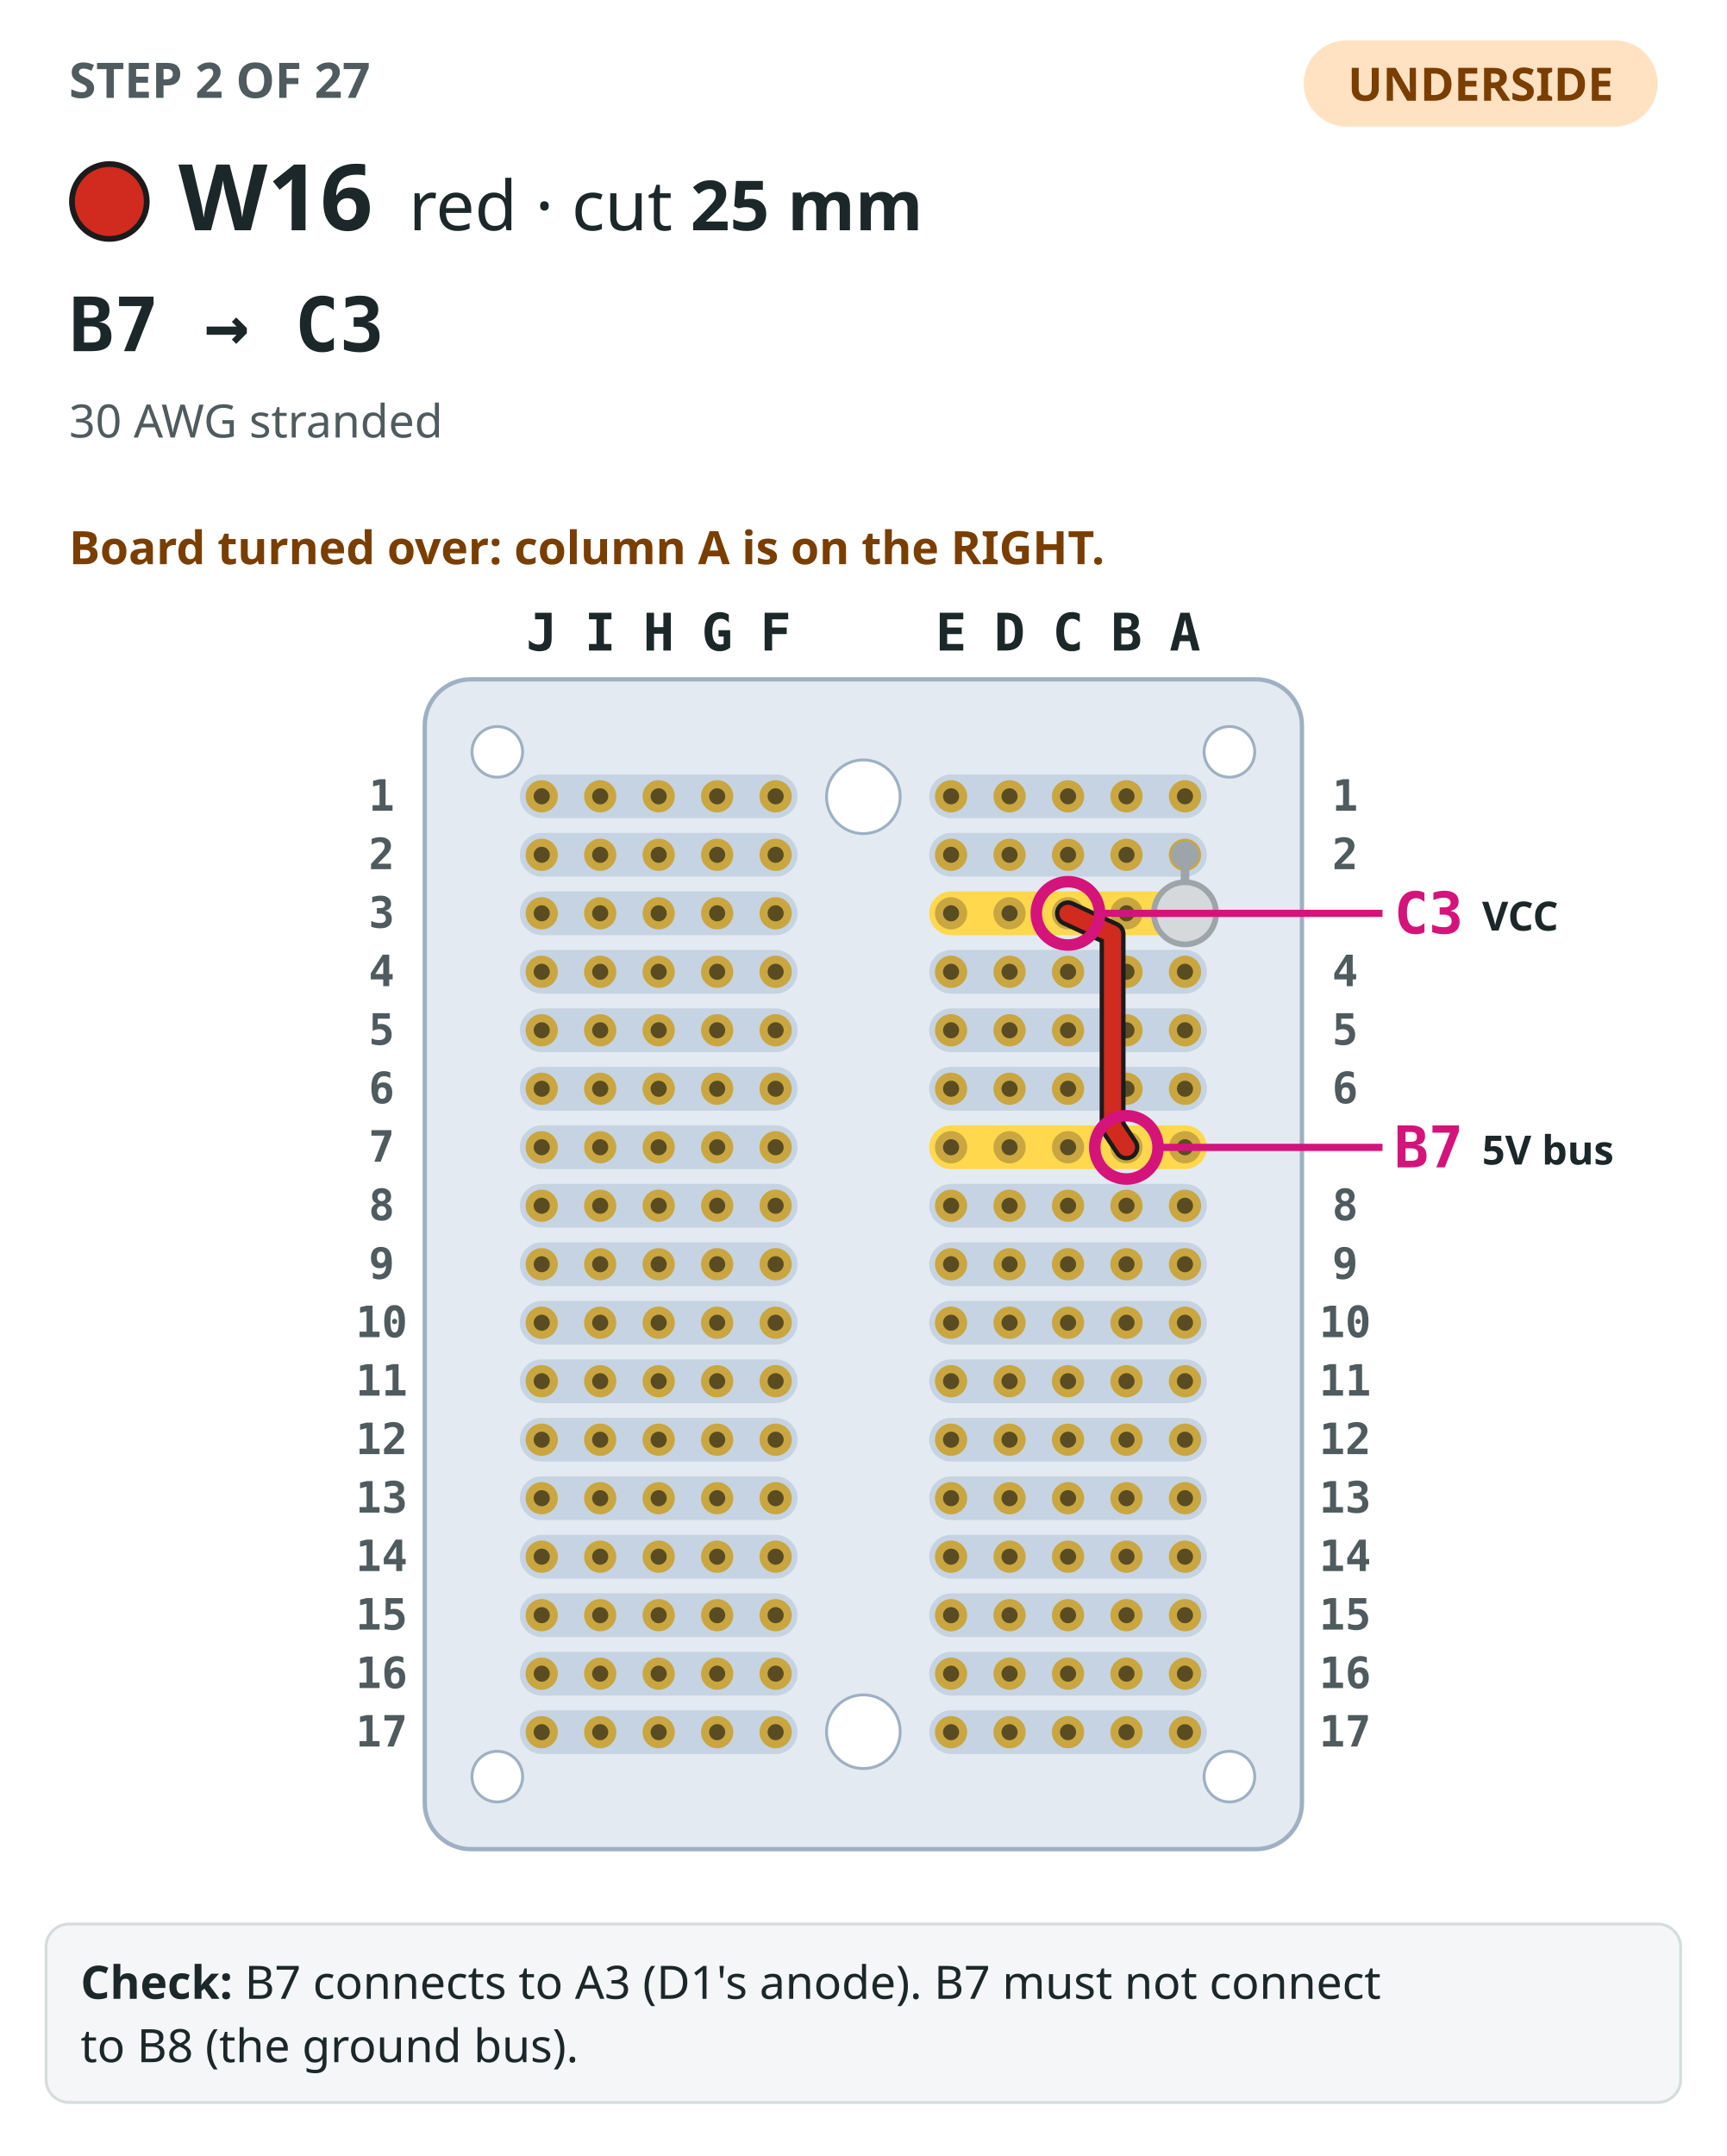
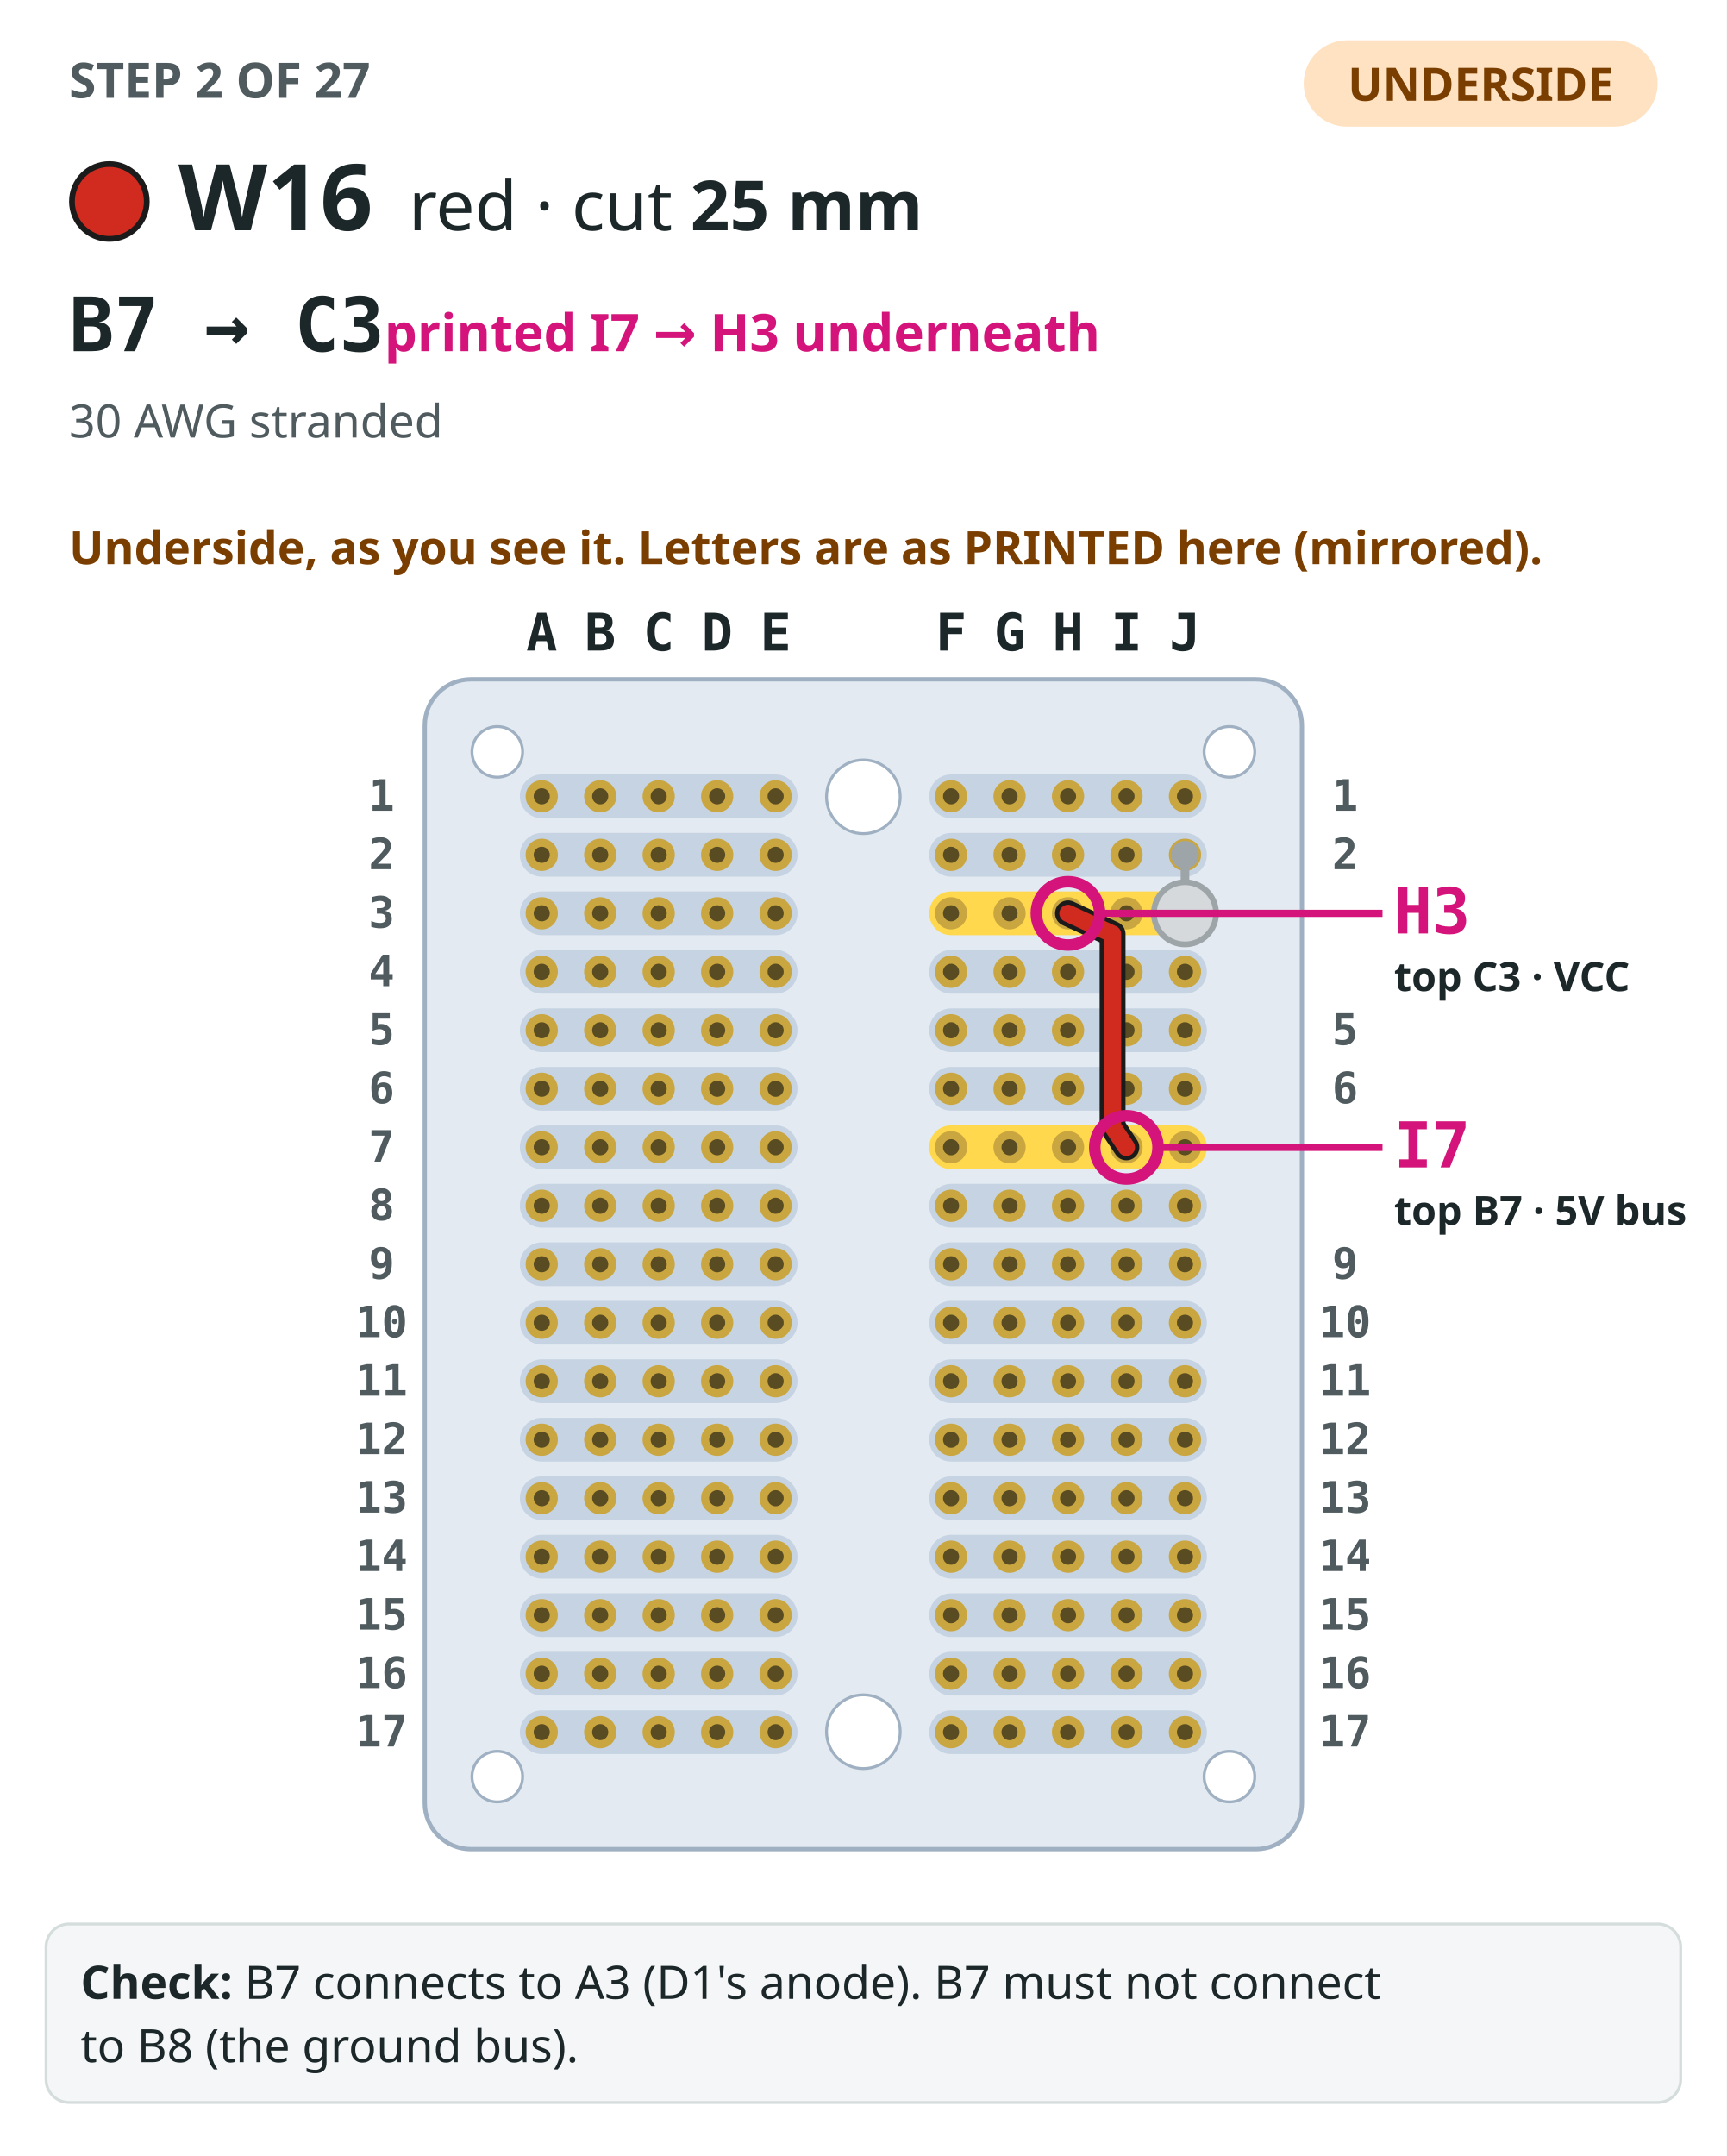
- <svg xmlns="http://www.w3.org/2000/svg" viewBox="0 0 600 749" role="img" aria-label="Step 2: The perfboard seen from the underside, turned over so column A is on the right, with the earlier step drawn in grey. W16, red, drawn bold from B7 to C3, both ends circled.">
+ <svg xmlns="http://www.w3.org/2000/svg" viewBox="0 0 600 749" role="img" aria-label="Step 2: The perfboard seen from the underside, as you see it turned over, its columns labelled with the mirrored letters printed there, with the earlier step drawn in grey. W16, red, drawn bold from B7 to C3 (printed I7 and H3 on the underside), both ends circled and labelled with both names.">
  <rect width="600" height="749" fill="#ffffff" />
  <text x="24" y="34" font-family="IBM Plex Sans,ui-sans-serif,system-ui,sans-serif" font-size="17" font-weight="700" fill="#4f5b5e">STEP 2 OF 27</text>
  <rect x="453" y="14" width="123" height="30" rx="15" fill="#ffe2c2" />
  <text x="514.5" y="35" text-anchor="middle" font-family="IBM Plex Sans,ui-sans-serif,system-ui,sans-serif" font-size="16" font-weight="700" fill="#7a3e00">UNDERSIDE</text>
  <circle cx="38" cy="70" r="13" fill="#d12a1f" stroke="#1b1b1b" stroke-width="2" />
  <text x="62" y="80" font-family="IBM Plex Sans,ui-sans-serif,system-ui,sans-serif" font-size="32" font-weight="700" fill="#1c2729">W16</text>
  <text x="142" y="80" font-family="IBM Plex Sans,ui-sans-serif,system-ui,sans-serif" font-size="24" fill="#1c2729">red · cut <tspan font-weight="700">25 mm</tspan>
  </text>
-   <text x="24" y="122" font-family="IBM Plex Mono,ui-monospace,SFMono-Regular,Menlo,monospace" font-size="26" font-weight="700" fill="#1c2729">B7 → C3</text>
+   <text x="24" y="122" font-family="IBM Plex Mono,ui-monospace,SFMono-Regular,Menlo,monospace" font-size="26" font-weight="700" fill="#1c2729">B7 → C3<tspan font-family="IBM Plex Sans,ui-sans-serif,system-ui,sans-serif" font-size="18" font-weight="600" fill="#d4147a">  printed I7 → H3 underneath</tspan>
+   </text>
  <text x="24" y="152" font-family="IBM Plex Sans,ui-sans-serif,system-ui,sans-serif" font-size="16" fill="#4f5b5e">30 AWG stranded</text>
-   <text x="24" y="196" font-family="IBM Plex Sans,ui-sans-serif,system-ui,sans-serif" font-size="16" font-weight="600" fill="#7a3e00">Board turned over: column A is on the RIGHT.</text>
+   <text x="24" y="196" font-family="IBM Plex Sans,ui-sans-serif,system-ui,sans-serif" font-size="16" font-weight="600" fill="#7a3e00">Underside, as you see it. Letters are as PRINTED here (mirrored).</text>
  <rect x="147.6" y="236" width="304.8" height="406.4" rx="16" fill="#e3eaf1" stroke="#9fb0c2" stroke-width="1.5" />
  <rect x="322.88" y="269.04" width="96.48" height="15.2" rx="7.6" fill="#c6d3e2" />
  <rect x="180.64" y="269.04" width="96.48" height="15.2" rx="7.6" fill="#c6d3e2" />
  <rect x="322.88" y="289.36" width="96.48" height="15.2" rx="7.6" fill="#c6d3e2" />
  <rect x="180.64" y="289.36" width="96.48" height="15.2" rx="7.6" fill="#c6d3e2" />
  <rect x="322.88" y="309.68" width="96.48" height="15.2" rx="7.6" fill="#ffd84d" />
  <rect x="180.64" y="309.68" width="96.48" height="15.2" rx="7.6" fill="#c6d3e2" />
  <rect x="322.88" y="330" width="96.48" height="15.2" rx="7.6" fill="#c6d3e2" />
  <rect x="180.64" y="330" width="96.48" height="15.2" rx="7.6" fill="#c6d3e2" />
  <rect x="322.88" y="350.32" width="96.48" height="15.2" rx="7.6" fill="#c6d3e2" />
  <rect x="180.64" y="350.32" width="96.48" height="15.2" rx="7.6" fill="#c6d3e2" />
  <rect x="322.88" y="370.64" width="96.48" height="15.2" rx="7.6" fill="#c6d3e2" />
  <rect x="180.64" y="370.64" width="96.48" height="15.2" rx="7.6" fill="#c6d3e2" />
  <rect x="322.88" y="390.96" width="96.48" height="15.2" rx="7.6" fill="#ffd84d" />
  <rect x="180.64" y="390.96" width="96.48" height="15.2" rx="7.6" fill="#c6d3e2" />
  <rect x="322.88" y="411.28" width="96.48" height="15.2" rx="7.6" fill="#c6d3e2" />
  <rect x="180.64" y="411.28" width="96.48" height="15.2" rx="7.6" fill="#c6d3e2" />
  <rect x="322.88" y="431.6" width="96.48" height="15.2" rx="7.6" fill="#c6d3e2" />
  <rect x="180.64" y="431.6" width="96.48" height="15.2" rx="7.6" fill="#c6d3e2" />
  <rect x="322.88" y="451.92" width="96.48" height="15.2" rx="7.6" fill="#c6d3e2" />
  <rect x="180.64" y="451.92" width="96.48" height="15.2" rx="7.6" fill="#c6d3e2" />
  <rect x="322.88" y="472.24" width="96.48" height="15.2" rx="7.6" fill="#c6d3e2" />
  <rect x="180.64" y="472.24" width="96.48" height="15.2" rx="7.6" fill="#c6d3e2" />
  <rect x="322.88" y="492.56" width="96.48" height="15.2" rx="7.6" fill="#c6d3e2" />
  <rect x="180.64" y="492.56" width="96.48" height="15.2" rx="7.6" fill="#c6d3e2" />
  <rect x="322.88" y="512.88" width="96.48" height="15.2" rx="7.6" fill="#c6d3e2" />
  <rect x="180.64" y="512.88" width="96.48" height="15.2" rx="7.6" fill="#c6d3e2" />
  <rect x="322.88" y="533.2" width="96.48" height="15.2" rx="7.6" fill="#c6d3e2" />
  <rect x="180.64" y="533.2" width="96.48" height="15.2" rx="7.6" fill="#c6d3e2" />
  <rect x="322.88" y="553.52" width="96.48" height="15.2" rx="7.6" fill="#c6d3e2" />
  <rect x="180.64" y="553.52" width="96.48" height="15.2" rx="7.6" fill="#c6d3e2" />
  <rect x="322.88" y="573.84" width="96.48" height="15.2" rx="7.6" fill="#c6d3e2" />
  <rect x="180.64" y="573.84" width="96.48" height="15.2" rx="7.6" fill="#c6d3e2" />
  <rect x="322.88" y="594.16" width="96.48" height="15.2" rx="7.6" fill="#c6d3e2" />
  <rect x="180.64" y="594.16" width="96.48" height="15.2" rx="7.6" fill="#c6d3e2" />
  <circle cx="300" cy="276.8" r="12.8" fill="#ffffff" stroke="#9fb0c2" />
  <circle cx="300" cy="601.6" r="12.8" fill="#ffffff" stroke="#9fb0c2" />
  <circle cx="427.2" cy="261.2" r="8.8" fill="#ffffff" stroke="#9fb0c2" />
  <circle cx="172.8" cy="261.2" r="8.8" fill="#ffffff" stroke="#9fb0c2" />
  <circle cx="427.2" cy="617.2" r="8.8" fill="#ffffff" stroke="#9fb0c2" />
  <circle cx="172.8" cy="617.2" r="8.8" fill="#ffffff" stroke="#9fb0c2" />
  <circle cx="411.76" cy="276.64" r="5.6" fill="#c9a640" />
  <circle cx="411.76" cy="276.64" r="2.8" fill="#5a4c22" />
  <circle cx="391.44" cy="276.64" r="5.6" fill="#c9a640" />
  <circle cx="391.44" cy="276.64" r="2.8" fill="#5a4c22" />
  <circle cx="371.12" cy="276.64" r="5.6" fill="#c9a640" />
  <circle cx="371.12" cy="276.64" r="2.8" fill="#5a4c22" />
  <circle cx="350.8" cy="276.64" r="5.6" fill="#c9a640" />
  <circle cx="350.8" cy="276.64" r="2.8" fill="#5a4c22" />
  <circle cx="330.48" cy="276.64" r="5.6" fill="#c9a640" />
  <circle cx="330.48" cy="276.64" r="2.8" fill="#5a4c22" />
  <circle cx="269.52" cy="276.64" r="5.6" fill="#c9a640" />
  <circle cx="269.52" cy="276.64" r="2.8" fill="#5a4c22" />
  <circle cx="249.2" cy="276.64" r="5.6" fill="#c9a640" />
  <circle cx="249.2" cy="276.64" r="2.8" fill="#5a4c22" />
  <circle cx="228.88" cy="276.64" r="5.6" fill="#c9a640" />
  <circle cx="228.88" cy="276.64" r="2.8" fill="#5a4c22" />
  <circle cx="208.56" cy="276.64" r="5.6" fill="#c9a640" />
  <circle cx="208.56" cy="276.64" r="2.8" fill="#5a4c22" />
  <circle cx="188.24" cy="276.64" r="5.6" fill="#c9a640" />
  <circle cx="188.24" cy="276.64" r="2.8" fill="#5a4c22" />
  <circle cx="411.76" cy="296.96" r="5.6" fill="#c9a640" />
  <circle cx="411.76" cy="296.96" r="2.8" fill="#5a4c22" />
  <circle cx="391.44" cy="296.96" r="5.6" fill="#c9a640" />
  <circle cx="391.44" cy="296.96" r="2.8" fill="#5a4c22" />
  <circle cx="371.12" cy="296.96" r="5.6" fill="#c9a640" />
  <circle cx="371.12" cy="296.96" r="2.8" fill="#5a4c22" />
  <circle cx="350.8" cy="296.96" r="5.6" fill="#c9a640" />
  <circle cx="350.8" cy="296.96" r="2.8" fill="#5a4c22" />
  <circle cx="330.48" cy="296.96" r="5.6" fill="#c9a640" />
  <circle cx="330.48" cy="296.96" r="2.8" fill="#5a4c22" />
  <circle cx="269.52" cy="296.96" r="5.6" fill="#c9a640" />
  <circle cx="269.52" cy="296.96" r="2.8" fill="#5a4c22" />
  <circle cx="249.2" cy="296.96" r="5.6" fill="#c9a640" />
  <circle cx="249.2" cy="296.96" r="2.8" fill="#5a4c22" />
  <circle cx="228.88" cy="296.96" r="5.6" fill="#c9a640" />
  <circle cx="228.88" cy="296.96" r="2.8" fill="#5a4c22" />
  <circle cx="208.56" cy="296.96" r="5.6" fill="#c9a640" />
  <circle cx="208.56" cy="296.96" r="2.8" fill="#5a4c22" />
  <circle cx="188.24" cy="296.96" r="5.6" fill="#c9a640" />
  <circle cx="188.24" cy="296.96" r="2.8" fill="#5a4c22" />
  <circle cx="411.76" cy="317.28" r="5.6" fill="#c9a640" />
  <circle cx="411.76" cy="317.28" r="2.8" fill="#5a4c22" />
  <circle cx="391.44" cy="317.28" r="5.6" fill="#c9a640" />
  <circle cx="391.44" cy="317.28" r="2.8" fill="#5a4c22" />
  <circle cx="371.12" cy="317.28" r="5.6" fill="#c9a640" />
  <circle cx="371.12" cy="317.28" r="2.8" fill="#5a4c22" />
  <circle cx="350.8" cy="317.28" r="5.6" fill="#c9a640" />
  <circle cx="350.8" cy="317.28" r="2.8" fill="#5a4c22" />
  <circle cx="330.48" cy="317.28" r="5.6" fill="#c9a640" />
  <circle cx="330.48" cy="317.28" r="2.8" fill="#5a4c22" />
  <circle cx="269.52" cy="317.28" r="5.6" fill="#c9a640" />
  <circle cx="269.52" cy="317.28" r="2.8" fill="#5a4c22" />
  <circle cx="249.2" cy="317.28" r="5.6" fill="#c9a640" />
  <circle cx="249.2" cy="317.28" r="2.8" fill="#5a4c22" />
  <circle cx="228.88" cy="317.28" r="5.6" fill="#c9a640" />
  <circle cx="228.88" cy="317.28" r="2.8" fill="#5a4c22" />
  <circle cx="208.56" cy="317.28" r="5.6" fill="#c9a640" />
  <circle cx="208.56" cy="317.28" r="2.8" fill="#5a4c22" />
  <circle cx="188.24" cy="317.28" r="5.6" fill="#c9a640" />
  <circle cx="188.24" cy="317.28" r="2.8" fill="#5a4c22" />
  <circle cx="411.76" cy="337.6" r="5.6" fill="#c9a640" />
  <circle cx="411.76" cy="337.6" r="2.8" fill="#5a4c22" />
  <circle cx="391.44" cy="337.6" r="5.6" fill="#c9a640" />
  <circle cx="391.44" cy="337.6" r="2.8" fill="#5a4c22" />
  <circle cx="371.12" cy="337.6" r="5.6" fill="#c9a640" />
  <circle cx="371.12" cy="337.6" r="2.8" fill="#5a4c22" />
  <circle cx="350.8" cy="337.6" r="5.6" fill="#c9a640" />
  <circle cx="350.8" cy="337.6" r="2.8" fill="#5a4c22" />
  <circle cx="330.48" cy="337.6" r="5.6" fill="#c9a640" />
  <circle cx="330.48" cy="337.6" r="2.8" fill="#5a4c22" />
  <circle cx="269.52" cy="337.6" r="5.6" fill="#c9a640" />
  <circle cx="269.52" cy="337.6" r="2.8" fill="#5a4c22" />
  <circle cx="249.2" cy="337.6" r="5.6" fill="#c9a640" />
  <circle cx="249.2" cy="337.6" r="2.8" fill="#5a4c22" />
  <circle cx="228.88" cy="337.6" r="5.6" fill="#c9a640" />
  <circle cx="228.88" cy="337.6" r="2.8" fill="#5a4c22" />
  <circle cx="208.56" cy="337.6" r="5.6" fill="#c9a640" />
  <circle cx="208.56" cy="337.6" r="2.8" fill="#5a4c22" />
  <circle cx="188.24" cy="337.6" r="5.6" fill="#c9a640" />
  <circle cx="188.24" cy="337.6" r="2.8" fill="#5a4c22" />
  <circle cx="411.76" cy="357.92" r="5.6" fill="#c9a640" />
  <circle cx="411.76" cy="357.92" r="2.8" fill="#5a4c22" />
  <circle cx="391.44" cy="357.92" r="5.6" fill="#c9a640" />
  <circle cx="391.44" cy="357.92" r="2.8" fill="#5a4c22" />
  <circle cx="371.12" cy="357.92" r="5.6" fill="#c9a640" />
  <circle cx="371.12" cy="357.92" r="2.8" fill="#5a4c22" />
  <circle cx="350.8" cy="357.92" r="5.6" fill="#c9a640" />
  <circle cx="350.8" cy="357.92" r="2.8" fill="#5a4c22" />
  <circle cx="330.48" cy="357.92" r="5.6" fill="#c9a640" />
  <circle cx="330.48" cy="357.92" r="2.8" fill="#5a4c22" />
  <circle cx="269.52" cy="357.92" r="5.6" fill="#c9a640" />
  <circle cx="269.52" cy="357.92" r="2.8" fill="#5a4c22" />
  <circle cx="249.2" cy="357.92" r="5.6" fill="#c9a640" />
  <circle cx="249.2" cy="357.92" r="2.8" fill="#5a4c22" />
  <circle cx="228.88" cy="357.92" r="5.6" fill="#c9a640" />
  <circle cx="228.88" cy="357.92" r="2.8" fill="#5a4c22" />
  <circle cx="208.56" cy="357.92" r="5.6" fill="#c9a640" />
  <circle cx="208.56" cy="357.92" r="2.8" fill="#5a4c22" />
  <circle cx="188.24" cy="357.92" r="5.6" fill="#c9a640" />
  <circle cx="188.24" cy="357.92" r="2.8" fill="#5a4c22" />
  <circle cx="411.76" cy="378.24" r="5.6" fill="#c9a640" />
  <circle cx="411.76" cy="378.24" r="2.8" fill="#5a4c22" />
  <circle cx="391.44" cy="378.24" r="5.6" fill="#c9a640" />
  <circle cx="391.44" cy="378.24" r="2.8" fill="#5a4c22" />
  <circle cx="371.12" cy="378.24" r="5.6" fill="#c9a640" />
  <circle cx="371.12" cy="378.24" r="2.8" fill="#5a4c22" />
  <circle cx="350.8" cy="378.24" r="5.6" fill="#c9a640" />
  <circle cx="350.8" cy="378.24" r="2.8" fill="#5a4c22" />
  <circle cx="330.48" cy="378.24" r="5.6" fill="#c9a640" />
  <circle cx="330.48" cy="378.24" r="2.8" fill="#5a4c22" />
  <circle cx="269.52" cy="378.24" r="5.6" fill="#c9a640" />
  <circle cx="269.52" cy="378.24" r="2.8" fill="#5a4c22" />
  <circle cx="249.2" cy="378.24" r="5.6" fill="#c9a640" />
  <circle cx="249.2" cy="378.24" r="2.8" fill="#5a4c22" />
  <circle cx="228.88" cy="378.24" r="5.6" fill="#c9a640" />
  <circle cx="228.88" cy="378.24" r="2.8" fill="#5a4c22" />
  <circle cx="208.56" cy="378.24" r="5.6" fill="#c9a640" />
  <circle cx="208.56" cy="378.24" r="2.8" fill="#5a4c22" />
  <circle cx="188.24" cy="378.24" r="5.6" fill="#c9a640" />
  <circle cx="188.24" cy="378.24" r="2.8" fill="#5a4c22" />
  <circle cx="411.76" cy="398.56" r="5.6" fill="#c9a640" />
  <circle cx="411.76" cy="398.56" r="2.8" fill="#5a4c22" />
  <circle cx="391.44" cy="398.56" r="5.6" fill="#c9a640" />
  <circle cx="391.44" cy="398.56" r="2.8" fill="#5a4c22" />
  <circle cx="371.12" cy="398.56" r="5.6" fill="#c9a640" />
  <circle cx="371.12" cy="398.56" r="2.8" fill="#5a4c22" />
  <circle cx="350.8" cy="398.56" r="5.6" fill="#c9a640" />
  <circle cx="350.8" cy="398.56" r="2.8" fill="#5a4c22" />
  <circle cx="330.48" cy="398.56" r="5.6" fill="#c9a640" />
  <circle cx="330.48" cy="398.56" r="2.8" fill="#5a4c22" />
  <circle cx="269.52" cy="398.56" r="5.6" fill="#c9a640" />
  <circle cx="269.52" cy="398.56" r="2.8" fill="#5a4c22" />
  <circle cx="249.2" cy="398.56" r="5.6" fill="#c9a640" />
  <circle cx="249.2" cy="398.56" r="2.8" fill="#5a4c22" />
  <circle cx="228.88" cy="398.56" r="5.6" fill="#c9a640" />
  <circle cx="228.88" cy="398.56" r="2.8" fill="#5a4c22" />
  <circle cx="208.56" cy="398.56" r="5.6" fill="#c9a640" />
  <circle cx="208.56" cy="398.56" r="2.8" fill="#5a4c22" />
  <circle cx="188.24" cy="398.56" r="5.6" fill="#c9a640" />
  <circle cx="188.24" cy="398.56" r="2.8" fill="#5a4c22" />
  <circle cx="411.76" cy="418.88" r="5.6" fill="#c9a640" />
  <circle cx="411.76" cy="418.88" r="2.8" fill="#5a4c22" />
  <circle cx="391.44" cy="418.88" r="5.6" fill="#c9a640" />
  <circle cx="391.44" cy="418.88" r="2.8" fill="#5a4c22" />
  <circle cx="371.12" cy="418.88" r="5.6" fill="#c9a640" />
  <circle cx="371.12" cy="418.88" r="2.8" fill="#5a4c22" />
  <circle cx="350.8" cy="418.88" r="5.6" fill="#c9a640" />
  <circle cx="350.8" cy="418.88" r="2.8" fill="#5a4c22" />
  <circle cx="330.48" cy="418.88" r="5.6" fill="#c9a640" />
  <circle cx="330.48" cy="418.88" r="2.8" fill="#5a4c22" />
  <circle cx="269.52" cy="418.88" r="5.6" fill="#c9a640" />
  <circle cx="269.52" cy="418.88" r="2.8" fill="#5a4c22" />
  <circle cx="249.2" cy="418.88" r="5.6" fill="#c9a640" />
  <circle cx="249.2" cy="418.88" r="2.8" fill="#5a4c22" />
  <circle cx="228.88" cy="418.88" r="5.6" fill="#c9a640" />
  <circle cx="228.88" cy="418.88" r="2.8" fill="#5a4c22" />
  <circle cx="208.56" cy="418.88" r="5.6" fill="#c9a640" />
  <circle cx="208.56" cy="418.88" r="2.8" fill="#5a4c22" />
  <circle cx="188.24" cy="418.88" r="5.6" fill="#c9a640" />
  <circle cx="188.24" cy="418.88" r="2.8" fill="#5a4c22" />
  <circle cx="411.76" cy="439.2" r="5.6" fill="#c9a640" />
  <circle cx="411.76" cy="439.2" r="2.8" fill="#5a4c22" />
  <circle cx="391.44" cy="439.2" r="5.6" fill="#c9a640" />
  <circle cx="391.44" cy="439.2" r="2.8" fill="#5a4c22" />
  <circle cx="371.12" cy="439.2" r="5.6" fill="#c9a640" />
  <circle cx="371.12" cy="439.2" r="2.8" fill="#5a4c22" />
  <circle cx="350.8" cy="439.2" r="5.6" fill="#c9a640" />
  <circle cx="350.8" cy="439.2" r="2.8" fill="#5a4c22" />
  <circle cx="330.48" cy="439.2" r="5.6" fill="#c9a640" />
  <circle cx="330.48" cy="439.2" r="2.8" fill="#5a4c22" />
  <circle cx="269.52" cy="439.2" r="5.6" fill="#c9a640" />
  <circle cx="269.52" cy="439.2" r="2.8" fill="#5a4c22" />
  <circle cx="249.2" cy="439.2" r="5.6" fill="#c9a640" />
  <circle cx="249.2" cy="439.2" r="2.8" fill="#5a4c22" />
  <circle cx="228.88" cy="439.2" r="5.6" fill="#c9a640" />
  <circle cx="228.88" cy="439.2" r="2.8" fill="#5a4c22" />
  <circle cx="208.56" cy="439.2" r="5.6" fill="#c9a640" />
  <circle cx="208.56" cy="439.2" r="2.8" fill="#5a4c22" />
  <circle cx="188.24" cy="439.2" r="5.6" fill="#c9a640" />
  <circle cx="188.24" cy="439.2" r="2.8" fill="#5a4c22" />
  <circle cx="411.76" cy="459.52" r="5.6" fill="#c9a640" />
  <circle cx="411.76" cy="459.52" r="2.8" fill="#5a4c22" />
  <circle cx="391.44" cy="459.52" r="5.6" fill="#c9a640" />
  <circle cx="391.44" cy="459.52" r="2.8" fill="#5a4c22" />
  <circle cx="371.12" cy="459.52" r="5.6" fill="#c9a640" />
  <circle cx="371.12" cy="459.52" r="2.8" fill="#5a4c22" />
  <circle cx="350.8" cy="459.52" r="5.6" fill="#c9a640" />
  <circle cx="350.8" cy="459.52" r="2.8" fill="#5a4c22" />
  <circle cx="330.48" cy="459.52" r="5.6" fill="#c9a640" />
  <circle cx="330.48" cy="459.52" r="2.8" fill="#5a4c22" />
  <circle cx="269.52" cy="459.52" r="5.6" fill="#c9a640" />
  <circle cx="269.52" cy="459.52" r="2.8" fill="#5a4c22" />
  <circle cx="249.2" cy="459.52" r="5.6" fill="#c9a640" />
  <circle cx="249.2" cy="459.52" r="2.8" fill="#5a4c22" />
  <circle cx="228.88" cy="459.52" r="5.6" fill="#c9a640" />
  <circle cx="228.88" cy="459.52" r="2.8" fill="#5a4c22" />
  <circle cx="208.56" cy="459.52" r="5.6" fill="#c9a640" />
  <circle cx="208.56" cy="459.52" r="2.8" fill="#5a4c22" />
  <circle cx="188.24" cy="459.52" r="5.6" fill="#c9a640" />
  <circle cx="188.24" cy="459.52" r="2.8" fill="#5a4c22" />
  <circle cx="411.76" cy="479.84" r="5.6" fill="#c9a640" />
  <circle cx="411.76" cy="479.84" r="2.8" fill="#5a4c22" />
  <circle cx="391.44" cy="479.84" r="5.6" fill="#c9a640" />
  <circle cx="391.44" cy="479.84" r="2.8" fill="#5a4c22" />
  <circle cx="371.12" cy="479.84" r="5.6" fill="#c9a640" />
  <circle cx="371.12" cy="479.84" r="2.8" fill="#5a4c22" />
  <circle cx="350.8" cy="479.84" r="5.6" fill="#c9a640" />
  <circle cx="350.8" cy="479.84" r="2.8" fill="#5a4c22" />
  <circle cx="330.48" cy="479.84" r="5.6" fill="#c9a640" />
  <circle cx="330.48" cy="479.84" r="2.8" fill="#5a4c22" />
  <circle cx="269.52" cy="479.84" r="5.6" fill="#c9a640" />
  <circle cx="269.52" cy="479.84" r="2.8" fill="#5a4c22" />
  <circle cx="249.2" cy="479.84" r="5.6" fill="#c9a640" />
  <circle cx="249.2" cy="479.84" r="2.8" fill="#5a4c22" />
  <circle cx="228.88" cy="479.84" r="5.6" fill="#c9a640" />
  <circle cx="228.88" cy="479.84" r="2.8" fill="#5a4c22" />
  <circle cx="208.56" cy="479.84" r="5.6" fill="#c9a640" />
  <circle cx="208.56" cy="479.84" r="2.8" fill="#5a4c22" />
  <circle cx="188.24" cy="479.84" r="5.6" fill="#c9a640" />
  <circle cx="188.24" cy="479.84" r="2.8" fill="#5a4c22" />
  <circle cx="411.76" cy="500.16" r="5.6" fill="#c9a640" />
  <circle cx="411.76" cy="500.16" r="2.8" fill="#5a4c22" />
  <circle cx="391.44" cy="500.16" r="5.6" fill="#c9a640" />
  <circle cx="391.44" cy="500.16" r="2.8" fill="#5a4c22" />
  <circle cx="371.12" cy="500.16" r="5.6" fill="#c9a640" />
  <circle cx="371.12" cy="500.16" r="2.8" fill="#5a4c22" />
  <circle cx="350.8" cy="500.16" r="5.6" fill="#c9a640" />
  <circle cx="350.8" cy="500.16" r="2.8" fill="#5a4c22" />
  <circle cx="330.48" cy="500.16" r="5.6" fill="#c9a640" />
  <circle cx="330.48" cy="500.16" r="2.8" fill="#5a4c22" />
  <circle cx="269.52" cy="500.16" r="5.6" fill="#c9a640" />
  <circle cx="269.52" cy="500.16" r="2.8" fill="#5a4c22" />
  <circle cx="249.2" cy="500.16" r="5.6" fill="#c9a640" />
  <circle cx="249.2" cy="500.16" r="2.8" fill="#5a4c22" />
  <circle cx="228.88" cy="500.16" r="5.6" fill="#c9a640" />
  <circle cx="228.88" cy="500.16" r="2.8" fill="#5a4c22" />
  <circle cx="208.56" cy="500.16" r="5.6" fill="#c9a640" />
  <circle cx="208.56" cy="500.16" r="2.8" fill="#5a4c22" />
  <circle cx="188.24" cy="500.16" r="5.6" fill="#c9a640" />
  <circle cx="188.24" cy="500.16" r="2.8" fill="#5a4c22" />
  <circle cx="411.76" cy="520.48" r="5.6" fill="#c9a640" />
  <circle cx="411.76" cy="520.48" r="2.8" fill="#5a4c22" />
  <circle cx="391.44" cy="520.48" r="5.6" fill="#c9a640" />
  <circle cx="391.44" cy="520.48" r="2.8" fill="#5a4c22" />
  <circle cx="371.12" cy="520.48" r="5.6" fill="#c9a640" />
  <circle cx="371.12" cy="520.48" r="2.8" fill="#5a4c22" />
  <circle cx="350.8" cy="520.48" r="5.6" fill="#c9a640" />
  <circle cx="350.8" cy="520.48" r="2.8" fill="#5a4c22" />
  <circle cx="330.48" cy="520.48" r="5.6" fill="#c9a640" />
  <circle cx="330.48" cy="520.48" r="2.8" fill="#5a4c22" />
  <circle cx="269.52" cy="520.48" r="5.6" fill="#c9a640" />
  <circle cx="269.52" cy="520.48" r="2.8" fill="#5a4c22" />
  <circle cx="249.2" cy="520.48" r="5.6" fill="#c9a640" />
  <circle cx="249.2" cy="520.48" r="2.8" fill="#5a4c22" />
  <circle cx="228.88" cy="520.48" r="5.6" fill="#c9a640" />
  <circle cx="228.88" cy="520.48" r="2.8" fill="#5a4c22" />
  <circle cx="208.56" cy="520.48" r="5.6" fill="#c9a640" />
  <circle cx="208.56" cy="520.48" r="2.8" fill="#5a4c22" />
  <circle cx="188.24" cy="520.48" r="5.6" fill="#c9a640" />
  <circle cx="188.24" cy="520.48" r="2.8" fill="#5a4c22" />
  <circle cx="411.76" cy="540.8" r="5.6" fill="#c9a640" />
  <circle cx="411.76" cy="540.8" r="2.8" fill="#5a4c22" />
  <circle cx="391.44" cy="540.8" r="5.6" fill="#c9a640" />
  <circle cx="391.44" cy="540.8" r="2.8" fill="#5a4c22" />
  <circle cx="371.12" cy="540.8" r="5.6" fill="#c9a640" />
  <circle cx="371.12" cy="540.8" r="2.8" fill="#5a4c22" />
  <circle cx="350.8" cy="540.8" r="5.6" fill="#c9a640" />
  <circle cx="350.8" cy="540.8" r="2.8" fill="#5a4c22" />
  <circle cx="330.48" cy="540.8" r="5.6" fill="#c9a640" />
  <circle cx="330.48" cy="540.8" r="2.8" fill="#5a4c22" />
  <circle cx="269.52" cy="540.8" r="5.6" fill="#c9a640" />
  <circle cx="269.52" cy="540.8" r="2.8" fill="#5a4c22" />
  <circle cx="249.2" cy="540.8" r="5.6" fill="#c9a640" />
  <circle cx="249.2" cy="540.8" r="2.8" fill="#5a4c22" />
  <circle cx="228.88" cy="540.8" r="5.6" fill="#c9a640" />
  <circle cx="228.88" cy="540.8" r="2.8" fill="#5a4c22" />
  <circle cx="208.56" cy="540.8" r="5.6" fill="#c9a640" />
  <circle cx="208.56" cy="540.8" r="2.8" fill="#5a4c22" />
  <circle cx="188.24" cy="540.8" r="5.6" fill="#c9a640" />
  <circle cx="188.24" cy="540.8" r="2.8" fill="#5a4c22" />
  <circle cx="411.76" cy="561.12" r="5.6" fill="#c9a640" />
  <circle cx="411.76" cy="561.12" r="2.8" fill="#5a4c22" />
  <circle cx="391.44" cy="561.12" r="5.6" fill="#c9a640" />
  <circle cx="391.44" cy="561.12" r="2.8" fill="#5a4c22" />
  <circle cx="371.12" cy="561.12" r="5.6" fill="#c9a640" />
  <circle cx="371.12" cy="561.12" r="2.8" fill="#5a4c22" />
  <circle cx="350.8" cy="561.12" r="5.6" fill="#c9a640" />
  <circle cx="350.8" cy="561.12" r="2.8" fill="#5a4c22" />
  <circle cx="330.48" cy="561.12" r="5.6" fill="#c9a640" />
  <circle cx="330.48" cy="561.12" r="2.8" fill="#5a4c22" />
  <circle cx="269.52" cy="561.12" r="5.6" fill="#c9a640" />
  <circle cx="269.52" cy="561.12" r="2.8" fill="#5a4c22" />
  <circle cx="249.2" cy="561.12" r="5.6" fill="#c9a640" />
  <circle cx="249.2" cy="561.12" r="2.8" fill="#5a4c22" />
  <circle cx="228.88" cy="561.12" r="5.6" fill="#c9a640" />
  <circle cx="228.88" cy="561.12" r="2.8" fill="#5a4c22" />
  <circle cx="208.56" cy="561.12" r="5.6" fill="#c9a640" />
  <circle cx="208.56" cy="561.12" r="2.8" fill="#5a4c22" />
  <circle cx="188.24" cy="561.12" r="5.6" fill="#c9a640" />
  <circle cx="188.24" cy="561.12" r="2.8" fill="#5a4c22" />
  <circle cx="411.76" cy="581.44" r="5.6" fill="#c9a640" />
  <circle cx="411.76" cy="581.44" r="2.8" fill="#5a4c22" />
  <circle cx="391.44" cy="581.44" r="5.6" fill="#c9a640" />
  <circle cx="391.44" cy="581.44" r="2.8" fill="#5a4c22" />
  <circle cx="371.12" cy="581.44" r="5.6" fill="#c9a640" />
  <circle cx="371.12" cy="581.44" r="2.8" fill="#5a4c22" />
  <circle cx="350.8" cy="581.44" r="5.6" fill="#c9a640" />
  <circle cx="350.8" cy="581.44" r="2.8" fill="#5a4c22" />
  <circle cx="330.48" cy="581.44" r="5.6" fill="#c9a640" />
  <circle cx="330.48" cy="581.44" r="2.8" fill="#5a4c22" />
  <circle cx="269.52" cy="581.44" r="5.6" fill="#c9a640" />
  <circle cx="269.52" cy="581.44" r="2.8" fill="#5a4c22" />
  <circle cx="249.2" cy="581.44" r="5.6" fill="#c9a640" />
  <circle cx="249.2" cy="581.44" r="2.8" fill="#5a4c22" />
  <circle cx="228.88" cy="581.44" r="5.6" fill="#c9a640" />
  <circle cx="228.88" cy="581.44" r="2.8" fill="#5a4c22" />
  <circle cx="208.56" cy="581.44" r="5.6" fill="#c9a640" />
  <circle cx="208.56" cy="581.44" r="2.8" fill="#5a4c22" />
  <circle cx="188.24" cy="581.44" r="5.6" fill="#c9a640" />
  <circle cx="188.24" cy="581.44" r="2.8" fill="#5a4c22" />
  <circle cx="411.76" cy="601.76" r="5.6" fill="#c9a640" />
  <circle cx="411.76" cy="601.76" r="2.8" fill="#5a4c22" />
  <circle cx="391.44" cy="601.76" r="5.6" fill="#c9a640" />
  <circle cx="391.44" cy="601.76" r="2.8" fill="#5a4c22" />
  <circle cx="371.12" cy="601.76" r="5.6" fill="#c9a640" />
  <circle cx="371.12" cy="601.76" r="2.8" fill="#5a4c22" />
  <circle cx="350.8" cy="601.76" r="5.6" fill="#c9a640" />
  <circle cx="350.8" cy="601.76" r="2.8" fill="#5a4c22" />
  <circle cx="330.48" cy="601.76" r="5.6" fill="#c9a640" />
  <circle cx="330.48" cy="601.76" r="2.8" fill="#5a4c22" />
  <circle cx="269.52" cy="601.76" r="5.6" fill="#c9a640" />
  <circle cx="269.52" cy="601.76" r="2.8" fill="#5a4c22" />
  <circle cx="249.2" cy="601.76" r="5.6" fill="#c9a640" />
  <circle cx="249.2" cy="601.76" r="2.8" fill="#5a4c22" />
  <circle cx="228.88" cy="601.76" r="5.6" fill="#c9a640" />
  <circle cx="228.88" cy="601.76" r="2.8" fill="#5a4c22" />
  <circle cx="208.56" cy="601.76" r="5.6" fill="#c9a640" />
  <circle cx="208.56" cy="601.76" r="2.8" fill="#5a4c22" />
  <circle cx="188.24" cy="601.76" r="5.6" fill="#c9a640" />
  <circle cx="188.24" cy="601.76" r="2.8" fill="#5a4c22" />
  <line x1="411.76" y1="317.28" x2="411.76" y2="296.96" stroke="#9ea5a9" stroke-width="3" />
  <circle cx="411.76" cy="317.28" r="10.8" fill="#d5d9dc" stroke="#9ea5a9" stroke-width="2" />
  <circle cx="411.76" cy="296.96" r="4.8" fill="#9ea5a9" />
-   <text x="411.76" y="226" text-anchor="middle" font-family="IBM Plex Mono,ui-monospace,SFMono-Regular,Menlo,monospace" font-size="18" font-weight="700" fill="#1c2729">A</text>
-   <text x="391.44" y="226" text-anchor="middle" font-family="IBM Plex Mono,ui-monospace,SFMono-Regular,Menlo,monospace" font-size="18" font-weight="700" fill="#1c2729">B</text>
-   <text x="371.12" y="226" text-anchor="middle" font-family="IBM Plex Mono,ui-monospace,SFMono-Regular,Menlo,monospace" font-size="18" font-weight="700" fill="#1c2729">C</text>
-   <text x="350.8" y="226" text-anchor="middle" font-family="IBM Plex Mono,ui-monospace,SFMono-Regular,Menlo,monospace" font-size="18" font-weight="700" fill="#1c2729">D</text>
-   <text x="330.48" y="226" text-anchor="middle" font-family="IBM Plex Mono,ui-monospace,SFMono-Regular,Menlo,monospace" font-size="18" font-weight="700" fill="#1c2729">E</text>
-   <text x="269.52" y="226" text-anchor="middle" font-family="IBM Plex Mono,ui-monospace,SFMono-Regular,Menlo,monospace" font-size="18" font-weight="700" fill="#1c2729">F</text>
-   <text x="249.2" y="226" text-anchor="middle" font-family="IBM Plex Mono,ui-monospace,SFMono-Regular,Menlo,monospace" font-size="18" font-weight="700" fill="#1c2729">G</text>
-   <text x="228.88" y="226" text-anchor="middle" font-family="IBM Plex Mono,ui-monospace,SFMono-Regular,Menlo,monospace" font-size="18" font-weight="700" fill="#1c2729">H</text>
-   <text x="208.56" y="226" text-anchor="middle" font-family="IBM Plex Mono,ui-monospace,SFMono-Regular,Menlo,monospace" font-size="18" font-weight="700" fill="#1c2729">I</text>
-   <text x="188.24" y="226" text-anchor="middle" font-family="IBM Plex Mono,ui-monospace,SFMono-Regular,Menlo,monospace" font-size="18" font-weight="700" fill="#1c2729">J</text>
+   <text x="411.76" y="226" text-anchor="middle" font-family="IBM Plex Mono,ui-monospace,SFMono-Regular,Menlo,monospace" font-size="18" font-weight="700" fill="#1c2729">J</text>
+   <text x="391.44" y="226" text-anchor="middle" font-family="IBM Plex Mono,ui-monospace,SFMono-Regular,Menlo,monospace" font-size="18" font-weight="700" fill="#1c2729">I</text>
+   <text x="371.12" y="226" text-anchor="middle" font-family="IBM Plex Mono,ui-monospace,SFMono-Regular,Menlo,monospace" font-size="18" font-weight="700" fill="#1c2729">H</text>
+   <text x="350.8" y="226" text-anchor="middle" font-family="IBM Plex Mono,ui-monospace,SFMono-Regular,Menlo,monospace" font-size="18" font-weight="700" fill="#1c2729">G</text>
+   <text x="330.48" y="226" text-anchor="middle" font-family="IBM Plex Mono,ui-monospace,SFMono-Regular,Menlo,monospace" font-size="18" font-weight="700" fill="#1c2729">F</text>
+   <text x="269.52" y="226" text-anchor="middle" font-family="IBM Plex Mono,ui-monospace,SFMono-Regular,Menlo,monospace" font-size="18" font-weight="700" fill="#1c2729">E</text>
+   <text x="249.2" y="226" text-anchor="middle" font-family="IBM Plex Mono,ui-monospace,SFMono-Regular,Menlo,monospace" font-size="18" font-weight="700" fill="#1c2729">D</text>
+   <text x="228.88" y="226" text-anchor="middle" font-family="IBM Plex Mono,ui-monospace,SFMono-Regular,Menlo,monospace" font-size="18" font-weight="700" fill="#1c2729">C</text>
+   <text x="208.56" y="226" text-anchor="middle" font-family="IBM Plex Mono,ui-monospace,SFMono-Regular,Menlo,monospace" font-size="18" font-weight="700" fill="#1c2729">B</text>
+   <text x="188.24" y="226" text-anchor="middle" font-family="IBM Plex Mono,ui-monospace,SFMono-Regular,Menlo,monospace" font-size="18" font-weight="700" fill="#1c2729">A</text>
  <text x="132.6" y="281.64" text-anchor="middle" font-family="IBM Plex Mono,ui-monospace,SFMono-Regular,Menlo,monospace" font-size="15" font-weight="700" fill="#4f5b5e">1</text>
  <text x="467.4" y="281.64" text-anchor="middle" font-family="IBM Plex Mono,ui-monospace,SFMono-Regular,Menlo,monospace" font-size="15" font-weight="700" fill="#4f5b5e">1</text>
  <text x="132.6" y="301.96" text-anchor="middle" font-family="IBM Plex Mono,ui-monospace,SFMono-Regular,Menlo,monospace" font-size="15" font-weight="700" fill="#4f5b5e">2</text>
  <text x="467.4" y="301.96" text-anchor="middle" font-family="IBM Plex Mono,ui-monospace,SFMono-Regular,Menlo,monospace" font-size="15" font-weight="700" fill="#4f5b5e">2</text>
  <text x="132.6" y="322.28" text-anchor="middle" font-family="IBM Plex Mono,ui-monospace,SFMono-Regular,Menlo,monospace" font-size="15" font-weight="700" fill="#4f5b5e">3</text>
  <text x="132.6" y="342.6" text-anchor="middle" font-family="IBM Plex Mono,ui-monospace,SFMono-Regular,Menlo,monospace" font-size="15" font-weight="700" fill="#4f5b5e">4</text>
-   <text x="467.4" y="342.6" text-anchor="middle" font-family="IBM Plex Mono,ui-monospace,SFMono-Regular,Menlo,monospace" font-size="15" font-weight="700" fill="#4f5b5e">4</text>
  <text x="132.6" y="362.92" text-anchor="middle" font-family="IBM Plex Mono,ui-monospace,SFMono-Regular,Menlo,monospace" font-size="15" font-weight="700" fill="#4f5b5e">5</text>
  <text x="467.4" y="362.92" text-anchor="middle" font-family="IBM Plex Mono,ui-monospace,SFMono-Regular,Menlo,monospace" font-size="15" font-weight="700" fill="#4f5b5e">5</text>
  <text x="132.6" y="383.24" text-anchor="middle" font-family="IBM Plex Mono,ui-monospace,SFMono-Regular,Menlo,monospace" font-size="15" font-weight="700" fill="#4f5b5e">6</text>
  <text x="467.4" y="383.24" text-anchor="middle" font-family="IBM Plex Mono,ui-monospace,SFMono-Regular,Menlo,monospace" font-size="15" font-weight="700" fill="#4f5b5e">6</text>
  <text x="132.6" y="403.56" text-anchor="middle" font-family="IBM Plex Mono,ui-monospace,SFMono-Regular,Menlo,monospace" font-size="15" font-weight="700" fill="#4f5b5e">7</text>
  <text x="132.6" y="423.88" text-anchor="middle" font-family="IBM Plex Mono,ui-monospace,SFMono-Regular,Menlo,monospace" font-size="15" font-weight="700" fill="#4f5b5e">8</text>
-   <text x="467.4" y="423.88" text-anchor="middle" font-family="IBM Plex Mono,ui-monospace,SFMono-Regular,Menlo,monospace" font-size="15" font-weight="700" fill="#4f5b5e">8</text>
  <text x="132.6" y="444.2" text-anchor="middle" font-family="IBM Plex Mono,ui-monospace,SFMono-Regular,Menlo,monospace" font-size="15" font-weight="700" fill="#4f5b5e">9</text>
  <text x="467.4" y="444.2" text-anchor="middle" font-family="IBM Plex Mono,ui-monospace,SFMono-Regular,Menlo,monospace" font-size="15" font-weight="700" fill="#4f5b5e">9</text>
  <text x="132.6" y="464.52" text-anchor="middle" font-family="IBM Plex Mono,ui-monospace,SFMono-Regular,Menlo,monospace" font-size="15" font-weight="700" fill="#4f5b5e">10</text>
  <text x="467.4" y="464.52" text-anchor="middle" font-family="IBM Plex Mono,ui-monospace,SFMono-Regular,Menlo,monospace" font-size="15" font-weight="700" fill="#4f5b5e">10</text>
  <text x="132.6" y="484.84" text-anchor="middle" font-family="IBM Plex Mono,ui-monospace,SFMono-Regular,Menlo,monospace" font-size="15" font-weight="700" fill="#4f5b5e">11</text>
  <text x="467.4" y="484.84" text-anchor="middle" font-family="IBM Plex Mono,ui-monospace,SFMono-Regular,Menlo,monospace" font-size="15" font-weight="700" fill="#4f5b5e">11</text>
  <text x="132.6" y="505.16" text-anchor="middle" font-family="IBM Plex Mono,ui-monospace,SFMono-Regular,Menlo,monospace" font-size="15" font-weight="700" fill="#4f5b5e">12</text>
  <text x="467.4" y="505.16" text-anchor="middle" font-family="IBM Plex Mono,ui-monospace,SFMono-Regular,Menlo,monospace" font-size="15" font-weight="700" fill="#4f5b5e">12</text>
  <text x="132.6" y="525.48" text-anchor="middle" font-family="IBM Plex Mono,ui-monospace,SFMono-Regular,Menlo,monospace" font-size="15" font-weight="700" fill="#4f5b5e">13</text>
  <text x="467.4" y="525.48" text-anchor="middle" font-family="IBM Plex Mono,ui-monospace,SFMono-Regular,Menlo,monospace" font-size="15" font-weight="700" fill="#4f5b5e">13</text>
  <text x="132.6" y="545.8" text-anchor="middle" font-family="IBM Plex Mono,ui-monospace,SFMono-Regular,Menlo,monospace" font-size="15" font-weight="700" fill="#4f5b5e">14</text>
  <text x="467.4" y="545.8" text-anchor="middle" font-family="IBM Plex Mono,ui-monospace,SFMono-Regular,Menlo,monospace" font-size="15" font-weight="700" fill="#4f5b5e">14</text>
  <text x="132.6" y="566.12" text-anchor="middle" font-family="IBM Plex Mono,ui-monospace,SFMono-Regular,Menlo,monospace" font-size="15" font-weight="700" fill="#4f5b5e">15</text>
  <text x="467.4" y="566.12" text-anchor="middle" font-family="IBM Plex Mono,ui-monospace,SFMono-Regular,Menlo,monospace" font-size="15" font-weight="700" fill="#4f5b5e">15</text>
  <text x="132.6" y="586.44" text-anchor="middle" font-family="IBM Plex Mono,ui-monospace,SFMono-Regular,Menlo,monospace" font-size="15" font-weight="700" fill="#4f5b5e">16</text>
  <text x="467.4" y="586.44" text-anchor="middle" font-family="IBM Plex Mono,ui-monospace,SFMono-Regular,Menlo,monospace" font-size="15" font-weight="700" fill="#4f5b5e">16</text>
  <text x="132.6" y="606.76" text-anchor="middle" font-family="IBM Plex Mono,ui-monospace,SFMono-Regular,Menlo,monospace" font-size="15" font-weight="700" fill="#4f5b5e">17</text>
  <text x="467.4" y="606.76" text-anchor="middle" font-family="IBM Plex Mono,ui-monospace,SFMono-Regular,Menlo,monospace" font-size="15" font-weight="700" fill="#4f5b5e">17</text>
  <polyline points="391.4,398.6 386.6,391.4 386.6,324.5 371.1,317.3" fill="none" stroke="#1b1b1b" stroke-width="9" stroke-linecap="round" stroke-linejoin="round" />
  <polyline points="391.4,398.6 386.6,391.4 386.6,324.5 371.1,317.3" fill="none" stroke="#d12a1f" stroke-width="6" stroke-linecap="round" stroke-linejoin="round" />
  <circle cx="391.4" cy="398.6" r="11" fill="none" stroke="#d4147a" stroke-width="4" />
  <circle cx="371.1" cy="317.3" r="11" fill="none" stroke="#d4147a" stroke-width="4" />
  <polyline points="402.4,398.6 454.4,398.6 480.4,398.6" fill="none" stroke="#d4147a" stroke-width="2.5" />
-   <text x="484.4" y="405.56" text-anchor="start" font-family="IBM Plex Mono,ui-monospace,SFMono-Regular,Menlo,monospace" font-size="20" font-weight="700" fill="#d4147a">B7</text>
-   <text x="515" y="404.56" text-anchor="start" font-family="IBM Plex Sans,ui-sans-serif,system-ui,sans-serif" font-size="14" font-weight="600" fill="#1c2729">5V bus</text>
+   <text x="484.4" y="405.56" text-anchor="start" font-family="IBM Plex Mono,ui-monospace,SFMono-Regular,Menlo,monospace" font-size="22" font-weight="700" fill="#d4147a">I7</text>
+   <text x="484.4" y="425.56" text-anchor="start" font-family="IBM Plex Sans,ui-sans-serif,system-ui,sans-serif" font-size="14" font-weight="600" fill="#1c2729">top B7 · 5V bus</text>
  <polyline points="382.1,317.3 454.4,317.3 480.4,317.3" fill="none" stroke="#d4147a" stroke-width="2.5" />
-   <text x="484.4" y="324.28" text-anchor="start" font-family="IBM Plex Mono,ui-monospace,SFMono-Regular,Menlo,monospace" font-size="20" font-weight="700" fill="#d4147a">C3</text>
-   <text x="515" y="323.28" text-anchor="start" font-family="IBM Plex Sans,ui-sans-serif,system-ui,sans-serif" font-size="14" font-weight="600" fill="#1c2729">VCC</text>
+   <text x="484.4" y="324.28" text-anchor="start" font-family="IBM Plex Mono,ui-monospace,SFMono-Regular,Menlo,monospace" font-size="22" font-weight="700" fill="#d4147a">H3</text>
+   <text x="484.4" y="344.28" text-anchor="start" font-family="IBM Plex Sans,ui-sans-serif,system-ui,sans-serif" font-size="14" font-weight="600" fill="#1c2729">top C3 · VCC</text>
  <rect x="16" y="668.4" width="568" height="62" rx="8" fill="#f4f6f7" stroke="#d5dddc" />
  <text x="28" y="694.4" font-family="IBM Plex Sans,ui-sans-serif,system-ui,sans-serif" font-size="16" fill="#1c2729">
    <tspan font-weight="700">Check:</tspan> B7 connects to A3 (D1's anode). B7 must not connect</text>
  <text x="28" y="716.4" font-family="IBM Plex Sans,ui-sans-serif,system-ui,sans-serif" font-size="16" fill="#1c2729">to B8 (the ground bus).</text>
</svg>
